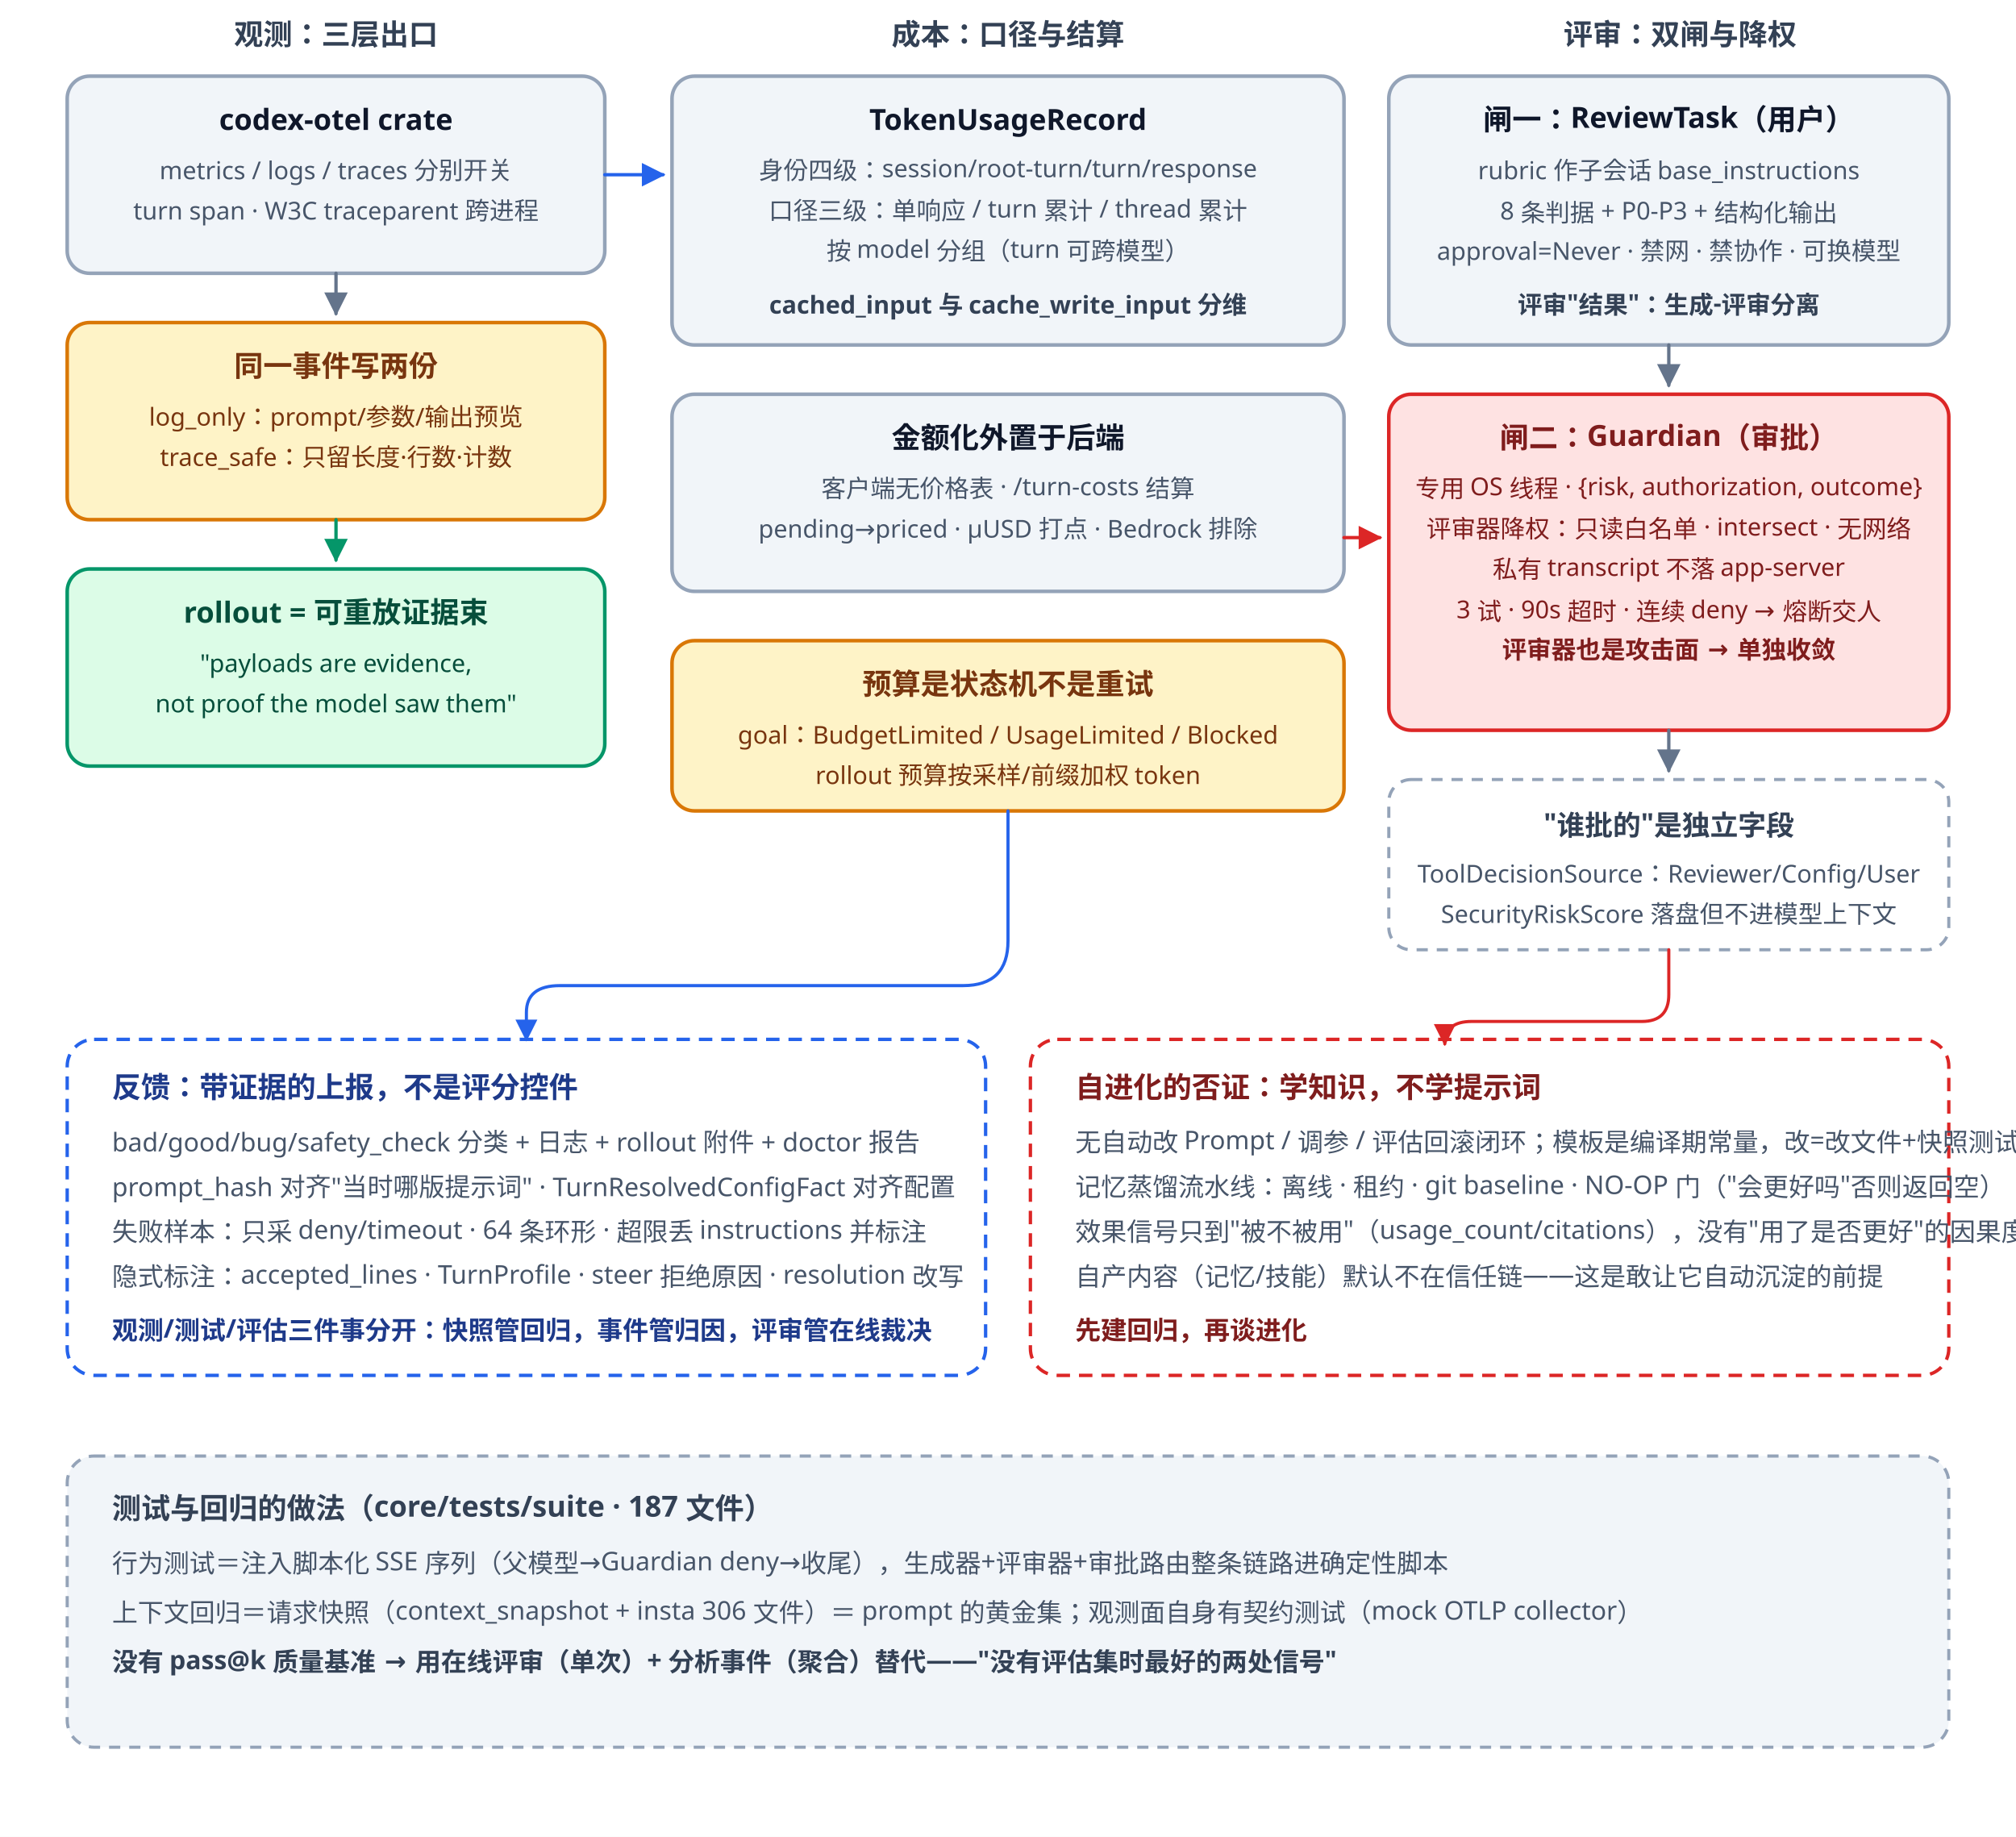
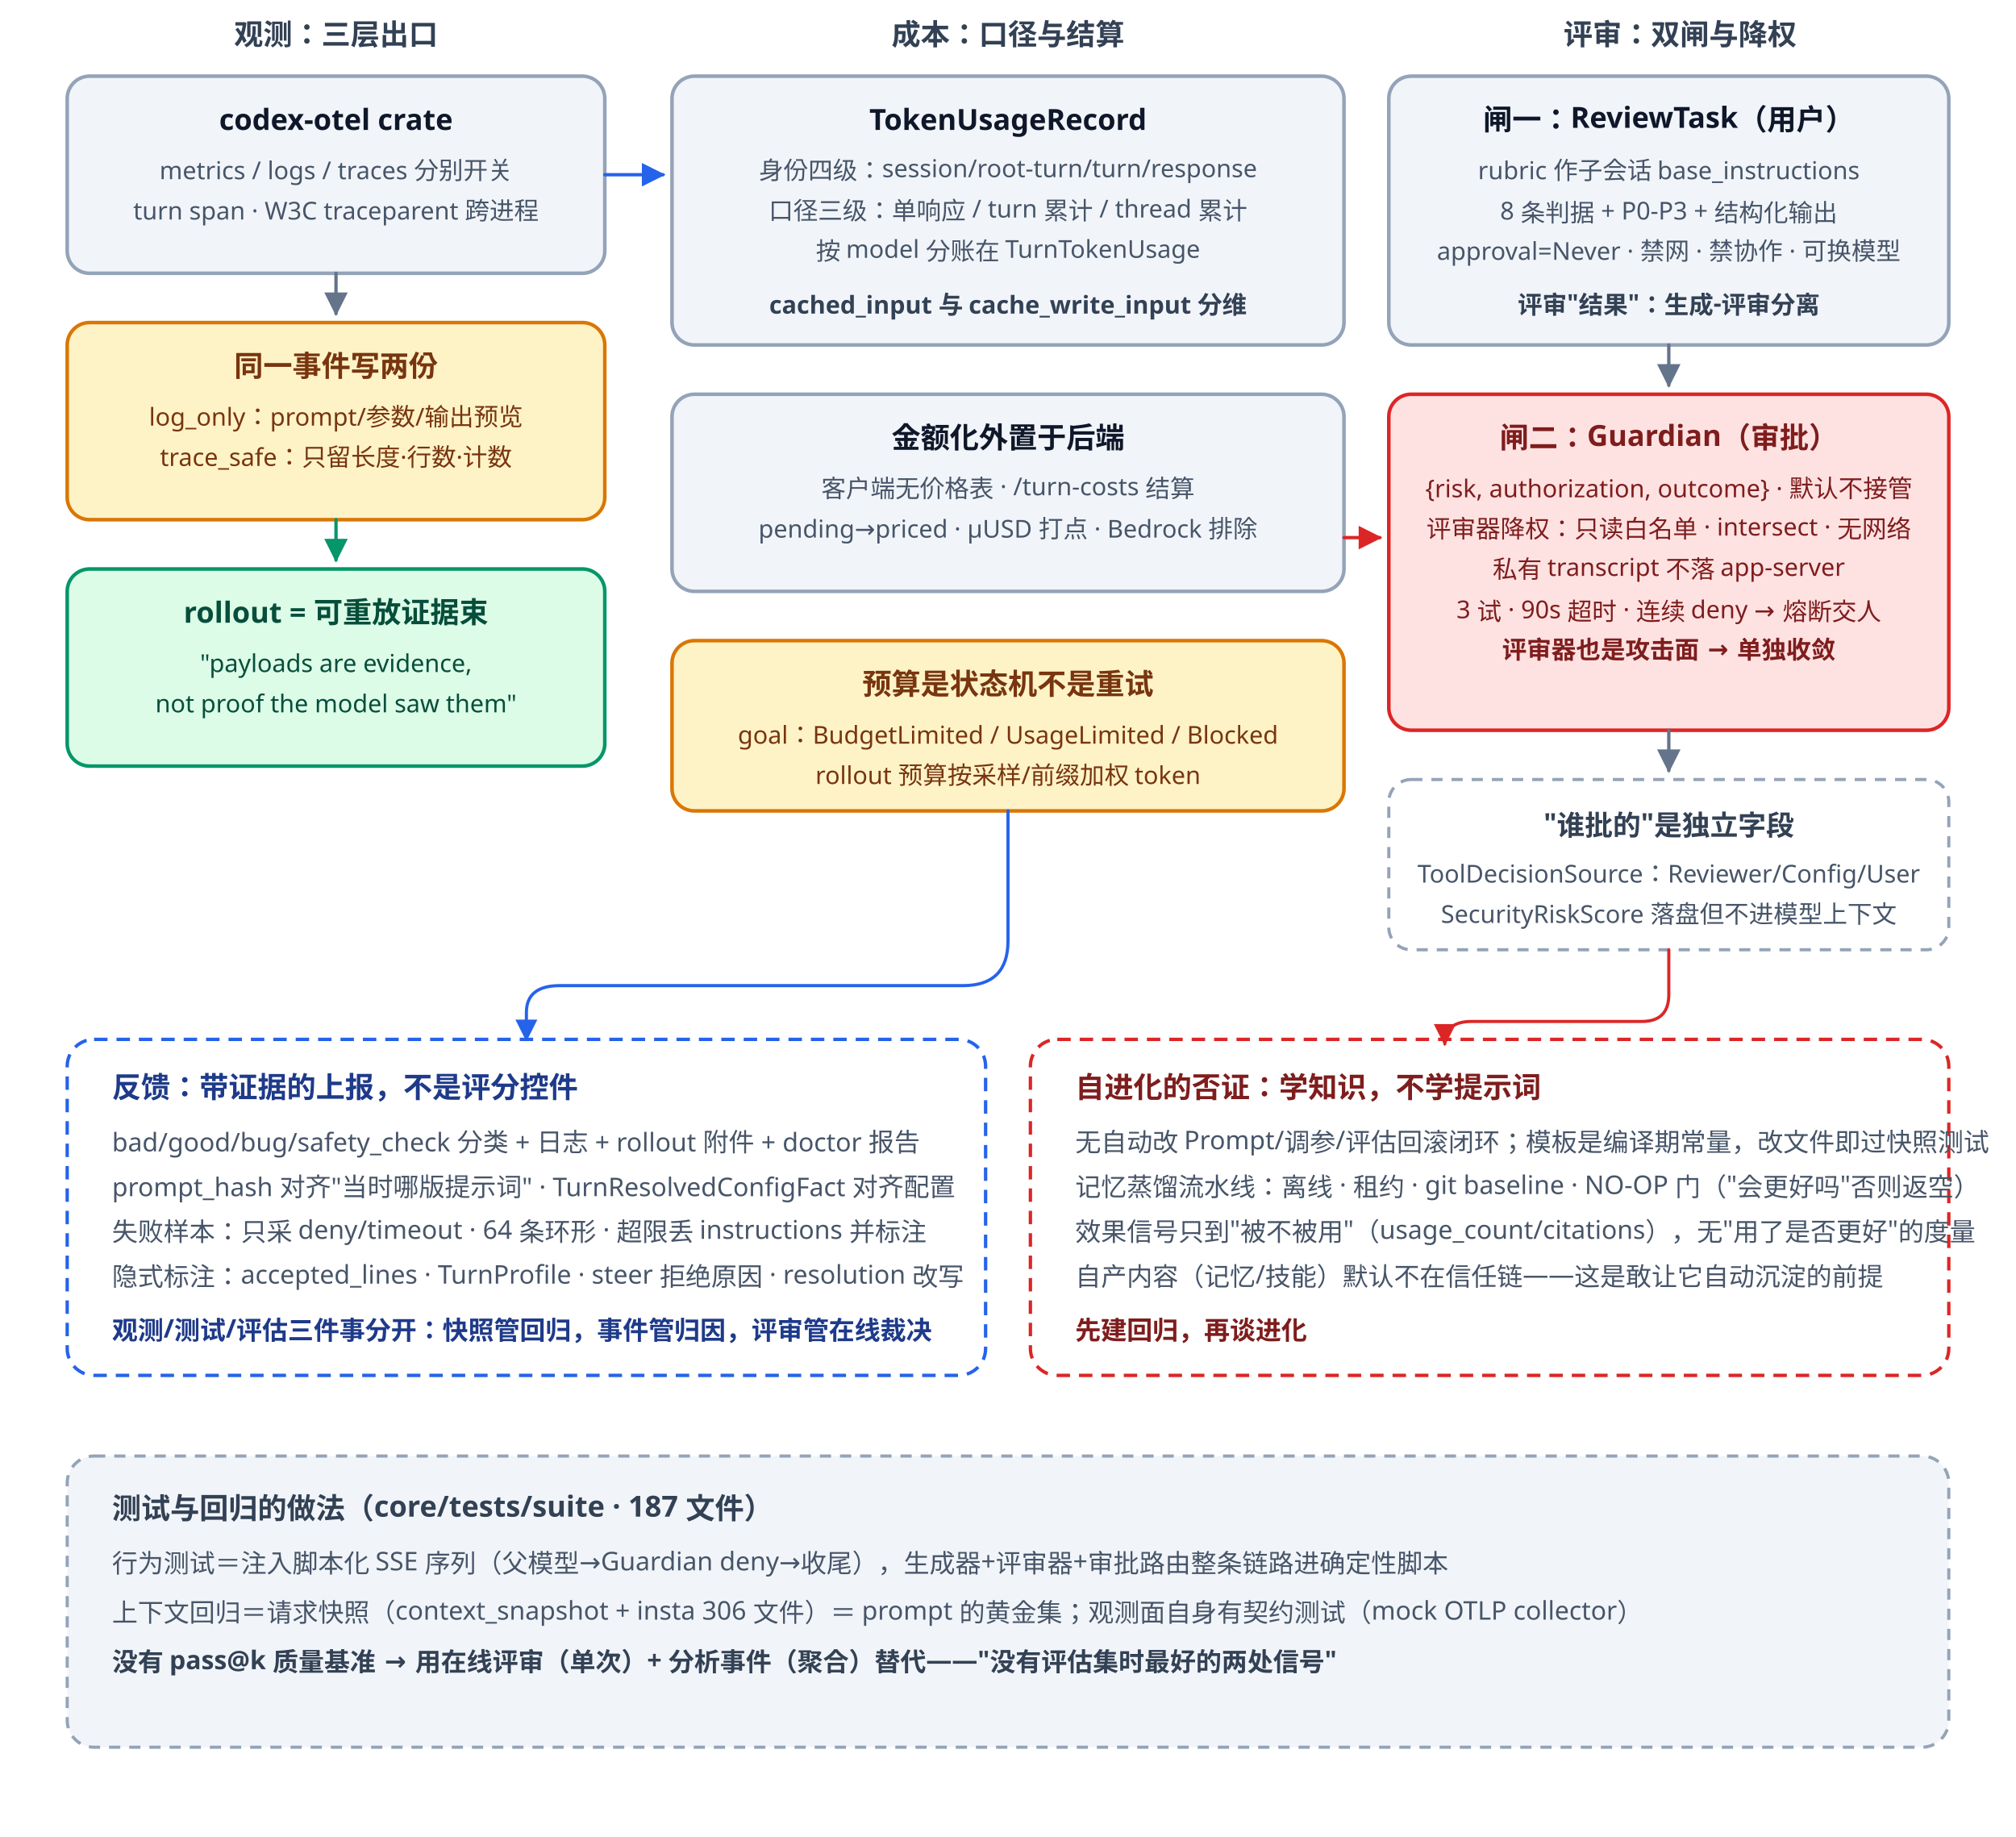
<svg xmlns="http://www.w3.org/2000/svg" width="900" height="820" viewBox="0 0 900 820" role="img" aria-label="Codex 观测三出口、评审双闸与成本反馈链路">
  <defs>
    <marker id="arrow-neutral" viewBox="0 0 10 10" refX="9" refY="5" markerWidth="7" markerHeight="7" orient="auto-start-reverse">
      <path d="M0,0 L10,5 L0,10 z" fill="#64748B" />
    </marker>
    <marker id="arrow-primary" viewBox="0 0 10 10" refX="9" refY="5" markerWidth="7" markerHeight="7" orient="auto-start-reverse">
      <path d="M0,0 L10,5 L0,10 z" fill="#2563EB" />
    </marker>
    <marker id="arrow-decision" viewBox="0 0 10 10" refX="9" refY="5" markerWidth="7" markerHeight="7" orient="auto-start-reverse">
      <path d="M0,0 L10,5 L0,10 z" fill="#D97706" />
    </marker>
    <marker id="arrow-success" viewBox="0 0 10 10" refX="9" refY="5" markerWidth="7" markerHeight="7" orient="auto-start-reverse">
      <path d="M0,0 L10,5 L0,10 z" fill="#059669" />
    </marker>
    <marker id="arrow-danger" viewBox="0 0 10 10" refX="9" refY="5" markerWidth="7" markerHeight="7" orient="auto-start-reverse">
      <path d="M0,0 L10,5 L0,10 z" fill="#DC2626" />
    </marker>
  </defs>
  <rect x="0" y="0" width="900" height="820" fill="#FFFFFF" />
  <text x="150" y="20" font-family="'PingFang SC','Microsoft YaHei','Hiragino Sans GB',ui-sans-serif,sans-serif" font-size="13" font-weight="600" fill="#334155" text-anchor="middle">观测：三层出口</text>
  <text x="450" y="20" font-family="'PingFang SC','Microsoft YaHei','Hiragino Sans GB',ui-sans-serif,sans-serif" font-size="13" font-weight="600" fill="#334155" text-anchor="middle">成本：口径与结算</text>
  <text x="750" y="20" font-family="'PingFang SC','Microsoft YaHei','Hiragino Sans GB',ui-sans-serif,sans-serif" font-size="13" font-weight="600" fill="#334155" text-anchor="middle">评审：双闸与降权</text>
  <rect x="30" y="34" width="240" height="88" rx="10" fill="#F1F5F9" stroke="#94A3B8" stroke-width="1.6" />
  <text x="150" y="58" font-family="'PingFang SC','Microsoft YaHei','Hiragino Sans GB',ui-sans-serif,sans-serif" font-size="13" font-weight="600" fill="#0F172A" text-anchor="middle">codex-otel crate</text>
  <text x="150" y="80" font-family="'PingFang SC','Microsoft YaHei','Hiragino Sans GB',ui-sans-serif,sans-serif" font-size="11" fill="#475569" text-anchor="middle">metrics / logs / traces 分别开关</text>
  <text x="150" y="98" font-family="'PingFang SC','Microsoft YaHei','Hiragino Sans GB',ui-sans-serif,sans-serif" font-size="11" fill="#475569" text-anchor="middle">turn span · W3C traceparent 跨进程</text>
  <rect x="30" y="144" width="240" height="88" rx="10" fill="#FEF3C7" stroke="#D97706" stroke-width="1.6" />
  <text x="150" y="168" font-family="'PingFang SC','Microsoft YaHei','Hiragino Sans GB',ui-sans-serif,sans-serif" font-size="13" font-weight="600" fill="#78350F" text-anchor="middle">同一事件写两份</text>
  <text x="150" y="190" font-family="'PingFang SC','Microsoft YaHei','Hiragino Sans GB',ui-sans-serif,sans-serif" font-size="11" fill="#78350F" text-anchor="middle">log_only：prompt/参数/输出预览</text>
  <text x="150" y="208" font-family="'PingFang SC','Microsoft YaHei','Hiragino Sans GB',ui-sans-serif,sans-serif" font-size="11" fill="#78350F" text-anchor="middle">trace_safe：只留长度·行数·计数</text>
  <rect x="30" y="254" width="240" height="88" rx="10" fill="#DCFCE7" stroke="#059669" stroke-width="1.6" />
  <text x="150" y="278" font-family="'PingFang SC','Microsoft YaHei','Hiragino Sans GB',ui-sans-serif,sans-serif" font-size="13" font-weight="600" fill="#064E3B" text-anchor="middle">rollout = 可重放证据束</text>
  <text x="150" y="300" font-family="'PingFang SC','Microsoft YaHei','Hiragino Sans GB',ui-sans-serif,sans-serif" font-size="11" fill="#064E3B" text-anchor="middle">"payloads are evidence,</text>
  <text x="150" y="318" font-family="'PingFang SC','Microsoft YaHei','Hiragino Sans GB',ui-sans-serif,sans-serif" font-size="11" fill="#064E3B" text-anchor="middle">not proof the model saw them"</text>
  <rect x="300" y="34" width="300" height="120" rx="10" fill="#F1F5F9" stroke="#94A3B8" stroke-width="1.6" />
  <text x="450" y="58" font-family="'PingFang SC','Microsoft YaHei','Hiragino Sans GB',ui-sans-serif,sans-serif" font-size="13" font-weight="600" fill="#0F172A" text-anchor="middle">TokenUsageRecord</text>
  <text x="450" y="80" font-family="'PingFang SC','Microsoft YaHei','Hiragino Sans GB',ui-sans-serif,sans-serif" font-size="11" fill="#475569" text-anchor="middle">身份四级：session/root-turn/turn/response</text>
  <text x="450" y="98" font-family="'PingFang SC','Microsoft YaHei','Hiragino Sans GB',ui-sans-serif,sans-serif" font-size="11" fill="#475569" text-anchor="middle">口径三级：单响应 / turn 累计 / thread 累计</text>
-   <text x="450" y="116" font-family="'PingFang SC','Microsoft YaHei','Hiragino Sans GB',ui-sans-serif,sans-serif" font-size="11" fill="#475569" text-anchor="middle">按 model 分组（turn 可跨模型）</text>
+   <text x="450" y="116" font-family="'PingFang SC','Microsoft YaHei','Hiragino Sans GB',ui-sans-serif,sans-serif" font-size="11" fill="#475569" text-anchor="middle">按 model 分账在 TurnTokenUsage</text>
  <text x="450" y="140" font-family="'PingFang SC','Microsoft YaHei','Hiragino Sans GB',ui-sans-serif,sans-serif" font-size="11" font-weight="600" fill="#334155" text-anchor="middle">cached_input 与 cache_write_input 分维</text>
  <rect x="300" y="176" width="300" height="88" rx="10" fill="#F1F5F9" stroke="#94A3B8" stroke-width="1.6" />
  <text x="450" y="200" font-family="'PingFang SC','Microsoft YaHei','Hiragino Sans GB',ui-sans-serif,sans-serif" font-size="13" font-weight="600" fill="#0F172A" text-anchor="middle">金额化外置于后端</text>
  <text x="450" y="222" font-family="'PingFang SC','Microsoft YaHei','Hiragino Sans GB',ui-sans-serif,sans-serif" font-size="11" fill="#475569" text-anchor="middle">客户端无价格表 · /turn-costs 结算</text>
  <text x="450" y="240" font-family="'PingFang SC','Microsoft YaHei','Hiragino Sans GB',ui-sans-serif,sans-serif" font-size="11" fill="#475569" text-anchor="middle">pending→priced · µUSD 打点 · Bedrock 排除</text>
  <rect x="300" y="286" width="300" height="76" rx="10" fill="#FEF3C7" stroke="#D97706" stroke-width="1.6" />
  <text x="450" y="310" font-family="'PingFang SC','Microsoft YaHei','Hiragino Sans GB',ui-sans-serif,sans-serif" font-size="13" font-weight="600" fill="#78350F" text-anchor="middle">预算是状态机不是重试</text>
  <text x="450" y="332" font-family="'PingFang SC','Microsoft YaHei','Hiragino Sans GB',ui-sans-serif,sans-serif" font-size="11" fill="#78350F" text-anchor="middle">goal：BudgetLimited / UsageLimited / Blocked</text>
  <text x="450" y="350" font-family="'PingFang SC','Microsoft YaHei','Hiragino Sans GB',ui-sans-serif,sans-serif" font-size="11" fill="#78350F" text-anchor="middle">rollout 预算按采样/前缀加权 token</text>
  <rect x="620" y="34" width="250" height="120" rx="10" fill="#F1F5F9" stroke="#94A3B8" stroke-width="1.6" />
  <text x="745" y="58" font-family="'PingFang SC','Microsoft YaHei','Hiragino Sans GB',ui-sans-serif,sans-serif" font-size="13" font-weight="600" fill="#0F172A" text-anchor="middle">闸一：ReviewTask（用户）</text>
  <text x="745" y="80" font-family="'PingFang SC','Microsoft YaHei','Hiragino Sans GB',ui-sans-serif,sans-serif" font-size="11" fill="#475569" text-anchor="middle">rubric 作子会话 base_instructions</text>
  <text x="745" y="98" font-family="'PingFang SC','Microsoft YaHei','Hiragino Sans GB',ui-sans-serif,sans-serif" font-size="11" fill="#475569" text-anchor="middle">8 条判据 + P0-P3 + 结构化输出</text>
  <text x="745" y="116" font-family="'PingFang SC','Microsoft YaHei','Hiragino Sans GB',ui-sans-serif,sans-serif" font-size="11" fill="#475569" text-anchor="middle">approval=Never · 禁网 · 禁协作 · 可换模型</text>
  <text x="745" y="140" font-family="'PingFang SC','Microsoft YaHei','Hiragino Sans GB',ui-sans-serif,sans-serif" font-size="11" font-weight="600" fill="#334155" text-anchor="middle">评审"结果"：生成-评审分离</text>
  <rect x="620" y="176" width="250" height="150" rx="10" fill="#FEE2E2" stroke="#DC2626" stroke-width="1.6" />
  <text x="745" y="200" font-family="'PingFang SC','Microsoft YaHei','Hiragino Sans GB',ui-sans-serif,sans-serif" font-size="13" font-weight="600" fill="#7F1D1D" text-anchor="middle">闸二：Guardian（审批）</text>
-   <text x="745" y="222" font-family="'PingFang SC','Microsoft YaHei','Hiragino Sans GB',ui-sans-serif,sans-serif" font-size="11" fill="#7F1D1D" text-anchor="middle">专用 OS 线程 · {risk, authorization, outcome}</text>
+   <text x="745" y="222" font-family="'PingFang SC','Microsoft YaHei','Hiragino Sans GB',ui-sans-serif,sans-serif" font-size="11" fill="#7F1D1D" text-anchor="middle">{risk, authorization, outcome} · 默认不接管</text>
  <text x="745" y="240" font-family="'PingFang SC','Microsoft YaHei','Hiragino Sans GB',ui-sans-serif,sans-serif" font-size="11" fill="#7F1D1D" text-anchor="middle">评审器降权：只读白名单 · intersect · 无网络</text>
  <text x="745" y="258" font-family="'PingFang SC','Microsoft YaHei','Hiragino Sans GB',ui-sans-serif,sans-serif" font-size="11" fill="#7F1D1D" text-anchor="middle">私有 transcript 不落 app-server</text>
  <text x="745" y="276" font-family="'PingFang SC','Microsoft YaHei','Hiragino Sans GB',ui-sans-serif,sans-serif" font-size="11" fill="#7F1D1D" text-anchor="middle">3 试 · 90s 超时 · 连续 deny → 熔断交人</text>
  <text x="745" y="294" font-family="'PingFang SC','Microsoft YaHei','Hiragino Sans GB',ui-sans-serif,sans-serif" font-size="11" font-weight="600" fill="#7F1D1D" text-anchor="middle">评审器也是攻击面 → 单独收敛</text>
  <rect x="620" y="348" width="250" height="76" rx="10" fill="#FFFFFF" stroke="#94A3B8" stroke-width="1.4" stroke-dasharray="5 4" />
  <text x="745" y="372" font-family="'PingFang SC','Microsoft YaHei','Hiragino Sans GB',ui-sans-serif,sans-serif" font-size="12.5" font-weight="600" fill="#334155" text-anchor="middle">"谁批的"是独立字段</text>
  <text x="745" y="394" font-family="'PingFang SC','Microsoft YaHei','Hiragino Sans GB',ui-sans-serif,sans-serif" font-size="11" fill="#475569" text-anchor="middle">ToolDecisionSource：Reviewer/Config/User</text>
  <text x="745" y="412" font-family="'PingFang SC','Microsoft YaHei','Hiragino Sans GB',ui-sans-serif,sans-serif" font-size="11" fill="#475569" text-anchor="middle">SecurityRiskScore 落盘但不进模型上下文</text>
  <rect x="30" y="464" width="410" height="150" rx="12" fill="#FFFFFF" stroke="#2563EB" stroke-width="1.5" stroke-dasharray="6 4" />
  <text x="50" y="490" font-family="'PingFang SC','Microsoft YaHei','Hiragino Sans GB',ui-sans-serif,sans-serif" font-size="13" font-weight="600" fill="#1E3A8A" text-anchor="start">反馈：带证据的上报，不是评分控件</text>
  <text x="50" y="514" font-family="'PingFang SC','Microsoft YaHei','Hiragino Sans GB',ui-sans-serif,sans-serif" font-size="11.5" fill="#475569" text-anchor="start">bad/good/bug/safety_check 分类 + 日志 + rollout 附件 + doctor 报告</text>
  <text x="50" y="534" font-family="'PingFang SC','Microsoft YaHei','Hiragino Sans GB',ui-sans-serif,sans-serif" font-size="11.5" fill="#475569" text-anchor="start">prompt_hash 对齐"当时哪版提示词" · TurnResolvedConfigFact 对齐配置</text>
  <text x="50" y="554" font-family="'PingFang SC','Microsoft YaHei','Hiragino Sans GB',ui-sans-serif,sans-serif" font-size="11.5" fill="#475569" text-anchor="start">失败样本：只采 deny/timeout · 64 条环形 · 超限丢 instructions 并标注</text>
  <text x="50" y="574" font-family="'PingFang SC','Microsoft YaHei','Hiragino Sans GB',ui-sans-serif,sans-serif" font-size="11.5" fill="#475569" text-anchor="start">隐式标注：accepted_lines · TurnProfile · steer 拒绝原因 · resolution 改写</text>
  <text x="50" y="598" font-family="'PingFang SC','Microsoft YaHei','Hiragino Sans GB',ui-sans-serif,sans-serif" font-size="11.5" font-weight="600" fill="#1E3A8A" text-anchor="start">观测/测试/评估三件事分开：快照管回归，事件管归因，评审管在线裁决</text>
  <rect x="460" y="464" width="410" height="150" rx="12" fill="#FFFFFF" stroke="#DC2626" stroke-width="1.5" stroke-dasharray="6 4" />
  <text x="480" y="490" font-family="'PingFang SC','Microsoft YaHei','Hiragino Sans GB',ui-sans-serif,sans-serif" font-size="13" font-weight="600" fill="#7F1D1D" text-anchor="start">自进化的否证：学知识，不学提示词</text>
-   <text x="480" y="514" font-family="'PingFang SC','Microsoft YaHei','Hiragino Sans GB',ui-sans-serif,sans-serif" font-size="11.5" fill="#475569" text-anchor="start">无自动改 Prompt / 调参 / 评估回滚闭环；模板是编译期常量，改=改文件+快照测试</text>
-   <text x="480" y="534" font-family="'PingFang SC','Microsoft YaHei','Hiragino Sans GB',ui-sans-serif,sans-serif" font-size="11.5" fill="#475569" text-anchor="start">记忆蒸馏流水线：离线 · 租约 · git baseline · NO-OP 门（"会更好吗"否则返回空）</text>
-   <text x="480" y="554" font-family="'PingFang SC','Microsoft YaHei','Hiragino Sans GB',ui-sans-serif,sans-serif" font-size="11.5" fill="#475569" text-anchor="start">效果信号只到"被不被用"（usage_count/citations），没有"用了是否更好"的因果度量</text>
+   <text x="480" y="514" font-family="'PingFang SC','Microsoft YaHei','Hiragino Sans GB',ui-sans-serif,sans-serif" font-size="11.5" fill="#475569" text-anchor="start">无自动改 Prompt/调参/评估回滚闭环；模板是编译期常量，改文件即过快照测试</text>
+   <text x="480" y="534" font-family="'PingFang SC','Microsoft YaHei','Hiragino Sans GB',ui-sans-serif,sans-serif" font-size="11.5" fill="#475569" text-anchor="start">记忆蒸馏流水线：离线 · 租约 · git baseline · NO-OP 门（"会更好吗"否则返空）</text>
+   <text x="480" y="554" font-family="'PingFang SC','Microsoft YaHei','Hiragino Sans GB',ui-sans-serif,sans-serif" font-size="11.5" fill="#475569" text-anchor="start">效果信号只到"被不被用"（usage_count/citations），无"用了是否更好"的度量</text>
  <text x="480" y="574" font-family="'PingFang SC','Microsoft YaHei','Hiragino Sans GB',ui-sans-serif,sans-serif" font-size="11.5" fill="#475569" text-anchor="start">自产内容（记忆/技能）默认不在信任链——这是敢让它自动沉淀的前提</text>
  <text x="480" y="598" font-family="'PingFang SC','Microsoft YaHei','Hiragino Sans GB',ui-sans-serif,sans-serif" font-size="11.5" font-weight="600" fill="#7F1D1D" text-anchor="start">先建回归，再谈进化</text>
  <rect x="30" y="650" width="840" height="130" rx="12" fill="#F1F5F9" stroke="#94A3B8" stroke-width="1.4" stroke-dasharray="5 4" />
  <text x="50" y="678" font-family="'PingFang SC','Microsoft YaHei','Hiragino Sans GB',ui-sans-serif,sans-serif" font-size="13" font-weight="600" fill="#334155" text-anchor="start">测试与回归的做法（core/tests/suite · 187 文件）</text>
  <text x="50" y="702" font-family="'PingFang SC','Microsoft YaHei','Hiragino Sans GB',ui-sans-serif,sans-serif" font-size="11.5" fill="#475569" text-anchor="start">行为测试＝注入脚本化 SSE 序列（父模型→Guardian deny→收尾），生成器+评审器+审批路由整条链路进确定性脚本</text>
  <text x="50" y="724" font-family="'PingFang SC','Microsoft YaHei','Hiragino Sans GB',ui-sans-serif,sans-serif" font-size="11.5" fill="#475569" text-anchor="start">上下文回归＝请求快照（context_snapshot + insta 306 文件）＝ prompt 的黄金集；观测面自身有契约测试（mock OTLP collector）</text>
  <text x="50" y="746" font-family="'PingFang SC','Microsoft YaHei','Hiragino Sans GB',ui-sans-serif,sans-serif" font-size="11.5" font-weight="600" fill="#334155" text-anchor="start">没有 pass@k 质量基准 → 用在线评审（单次）+ 分析事件（聚合）替代——"没有评估集时最好的两处信号"</text>
  <path d="M150,122 L150,140" fill="none" stroke-linecap="round" stroke-linejoin="round" stroke="#64748B" stroke-width="1.5" marker-end="url(#arrow-neutral)" />
  <path d="M150,232 L150,250" fill="none" stroke-linecap="round" stroke-linejoin="round" stroke="#059669" stroke-width="1.5" marker-end="url(#arrow-success)" />
  <path d="M270,78 L296,78" fill="none" stroke-linecap="round" stroke-linejoin="round" stroke="#2563EB" stroke-width="1.5" marker-end="url(#arrow-primary)" />
  <path d="M600,240 L616,240" fill="none" stroke-linecap="round" stroke-linejoin="round" stroke="#DC2626" stroke-width="1.5" marker-end="url(#arrow-danger)" />
  <path d="M745,154 L745,172" fill="none" stroke-linecap="round" stroke-linejoin="round" stroke="#64748B" stroke-width="1.5" marker-end="url(#arrow-neutral)" />
  <path d="M745,326 L745,344" fill="none" stroke-linecap="round" stroke-linejoin="round" stroke="#64748B" stroke-width="1.5" marker-end="url(#arrow-neutral)" />
  <path d="M450,362 L450,420 Q450,440 430,440 L250,440 Q235,440 235,452 L235,464" fill="none" stroke-linecap="round" stroke-linejoin="round" stroke="#2563EB" stroke-width="1.4" marker-end="url(#arrow-primary)" />
  <path d="M745,424 L745,444 Q745,456 733,456 L657,456 Q645,456 645,466" fill="none" stroke-linecap="round" stroke-linejoin="round" stroke="#DC2626" stroke-width="1.4" marker-end="url(#arrow-danger)" />
</svg>
